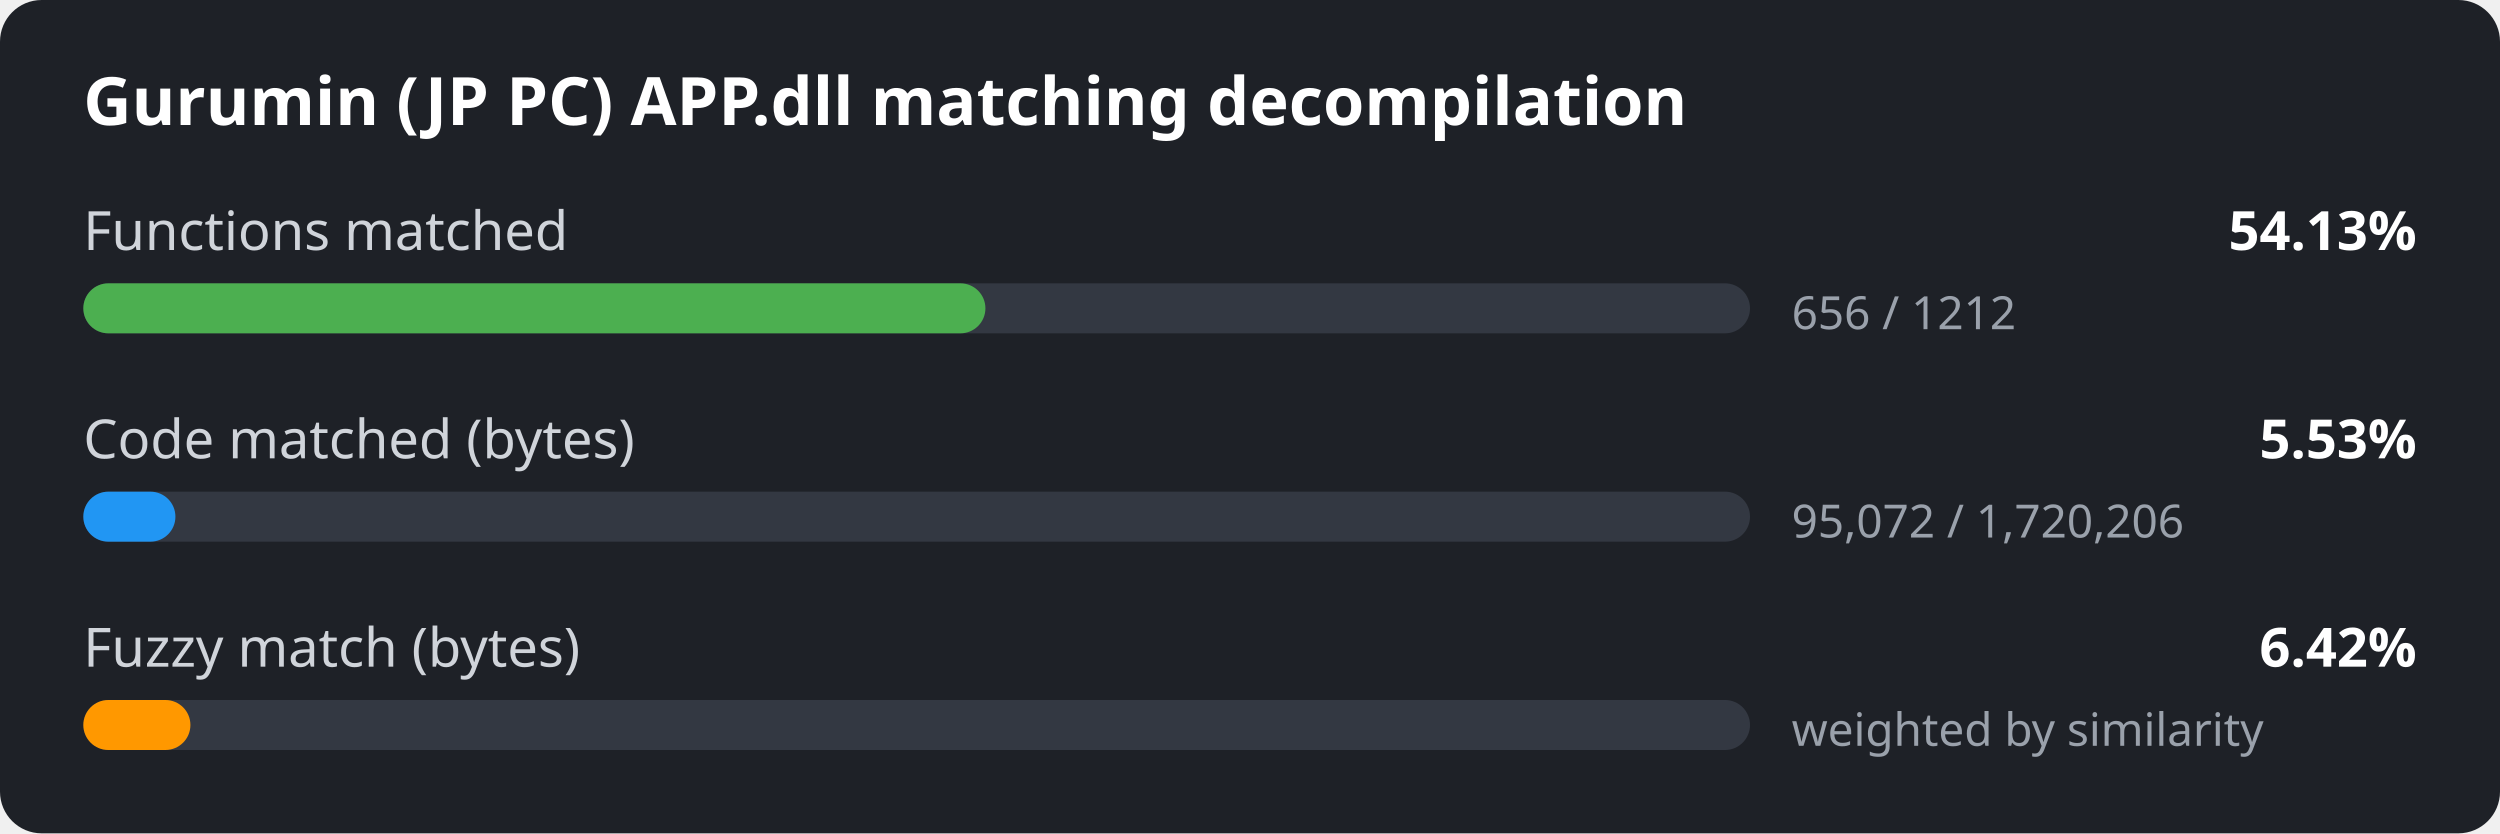
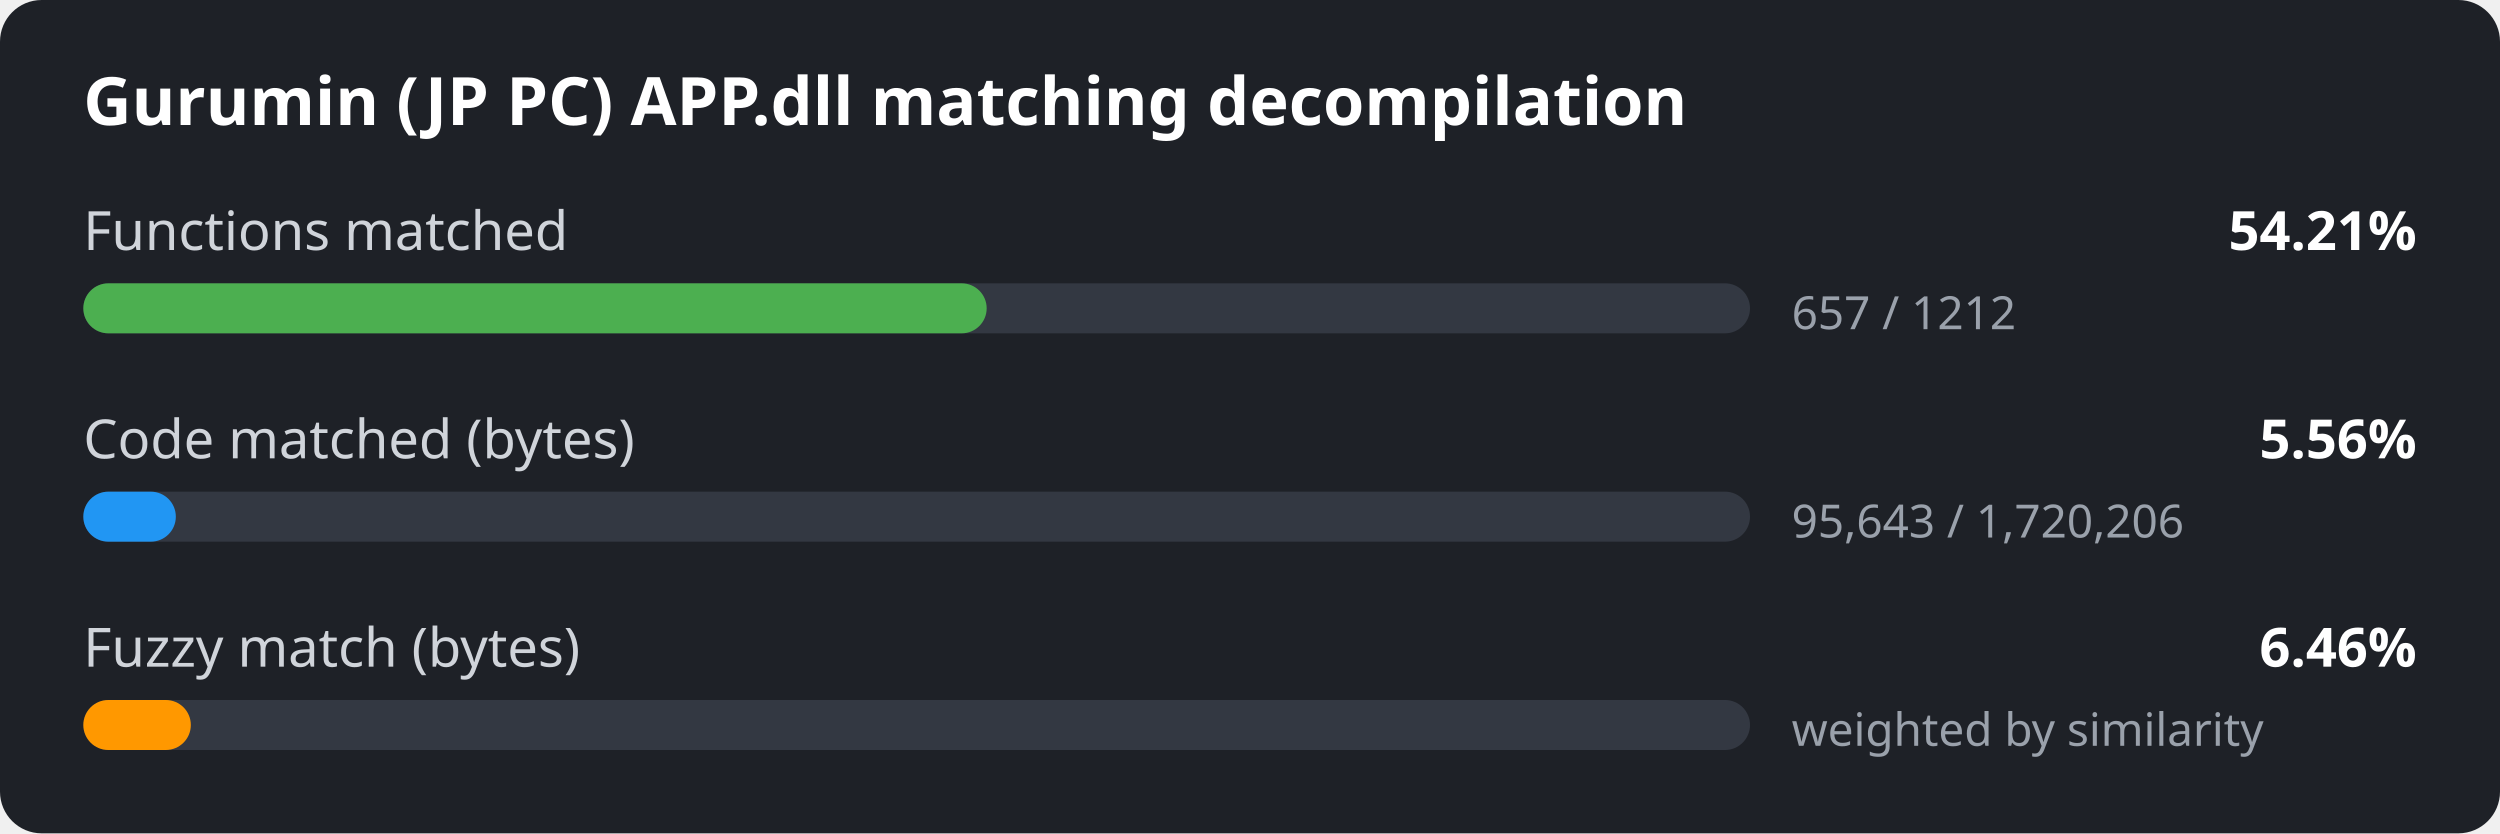
<svg xmlns="http://www.w3.org/2000/svg" width="600" height="200" viewBox="0 0 600 200">
  <style>
.bg { fill: #1e2127; }
.title { font: 600 16px sans-serif; fill: #ffffff; }
.label { font: 13px sans-serif; fill: #d0d4da; }
.value { font: 600 13px sans-serif; fill: #ffffff; }
.detail { font: 11px sans-serif; fill: #9aa1ab; }
.track { fill: #333842; }
</style>
  <rect width="600" height="200" rx="10" class="bg" />
  <text x="20" y="30" class="title">Gurumin (JP PC) APP.dll matching decompilation</text>
  <text x="20" y="60" class="label">Functions matched</text>
-   <text x="580" y="60" class="value" text-anchor="end">54.13%</text>
+   <text x="580" y="60" class="value" text-anchor="end">54.21%</text>
  <rect x="20" y="68" width="400" height="12" rx="6" class="track" />
-   <rect x="20" y="68" width="216.5" height="12" rx="6" fill="#4caf50" />
-   <text x="430" y="79" class="detail">656 / 1212</text>
+   <rect x="20" y="68" width="216.8" height="12" rx="6" fill="#4caf50" />
+   <text x="430" y="79" class="detail">657 / 1212</text>
  <text x="20" y="110" class="label">Code matched (bytes)</text>
-   <text x="580" y="110" class="value" text-anchor="end">5.53%</text>
+   <text x="580" y="110" class="value" text-anchor="end">5.56%</text>
  <rect x="20" y="118" width="400" height="12" rx="6" class="track" />
-   <rect x="20" y="118" width="22.1" height="12" rx="6" fill="#2196f3" />
-   <text x="430" y="129" class="detail">95,072 / 1,720,206</text>
+   <rect x="20" y="118" width="22.2" height="12" rx="6" fill="#2196f3" />
+   <text x="430" y="129" class="detail">95,643 / 1,720,206</text>
  <text x="20" y="160" class="label">Fuzzy match (bytes)</text>
-   <text x="580" y="160" class="value" text-anchor="end">6.42%</text>
+   <text x="580" y="160" class="value" text-anchor="end">6.46%</text>
  <rect x="20" y="168" width="400" height="12" rx="6" class="track" />
-   <rect x="20" y="168" width="25.7" height="12" rx="6" fill="#ff9800" />
+   <rect x="20" y="168" width="25.8" height="12" rx="6" fill="#ff9800" />
  <text x="430" y="179" class="detail">weighted by similarity</text>
</svg>
